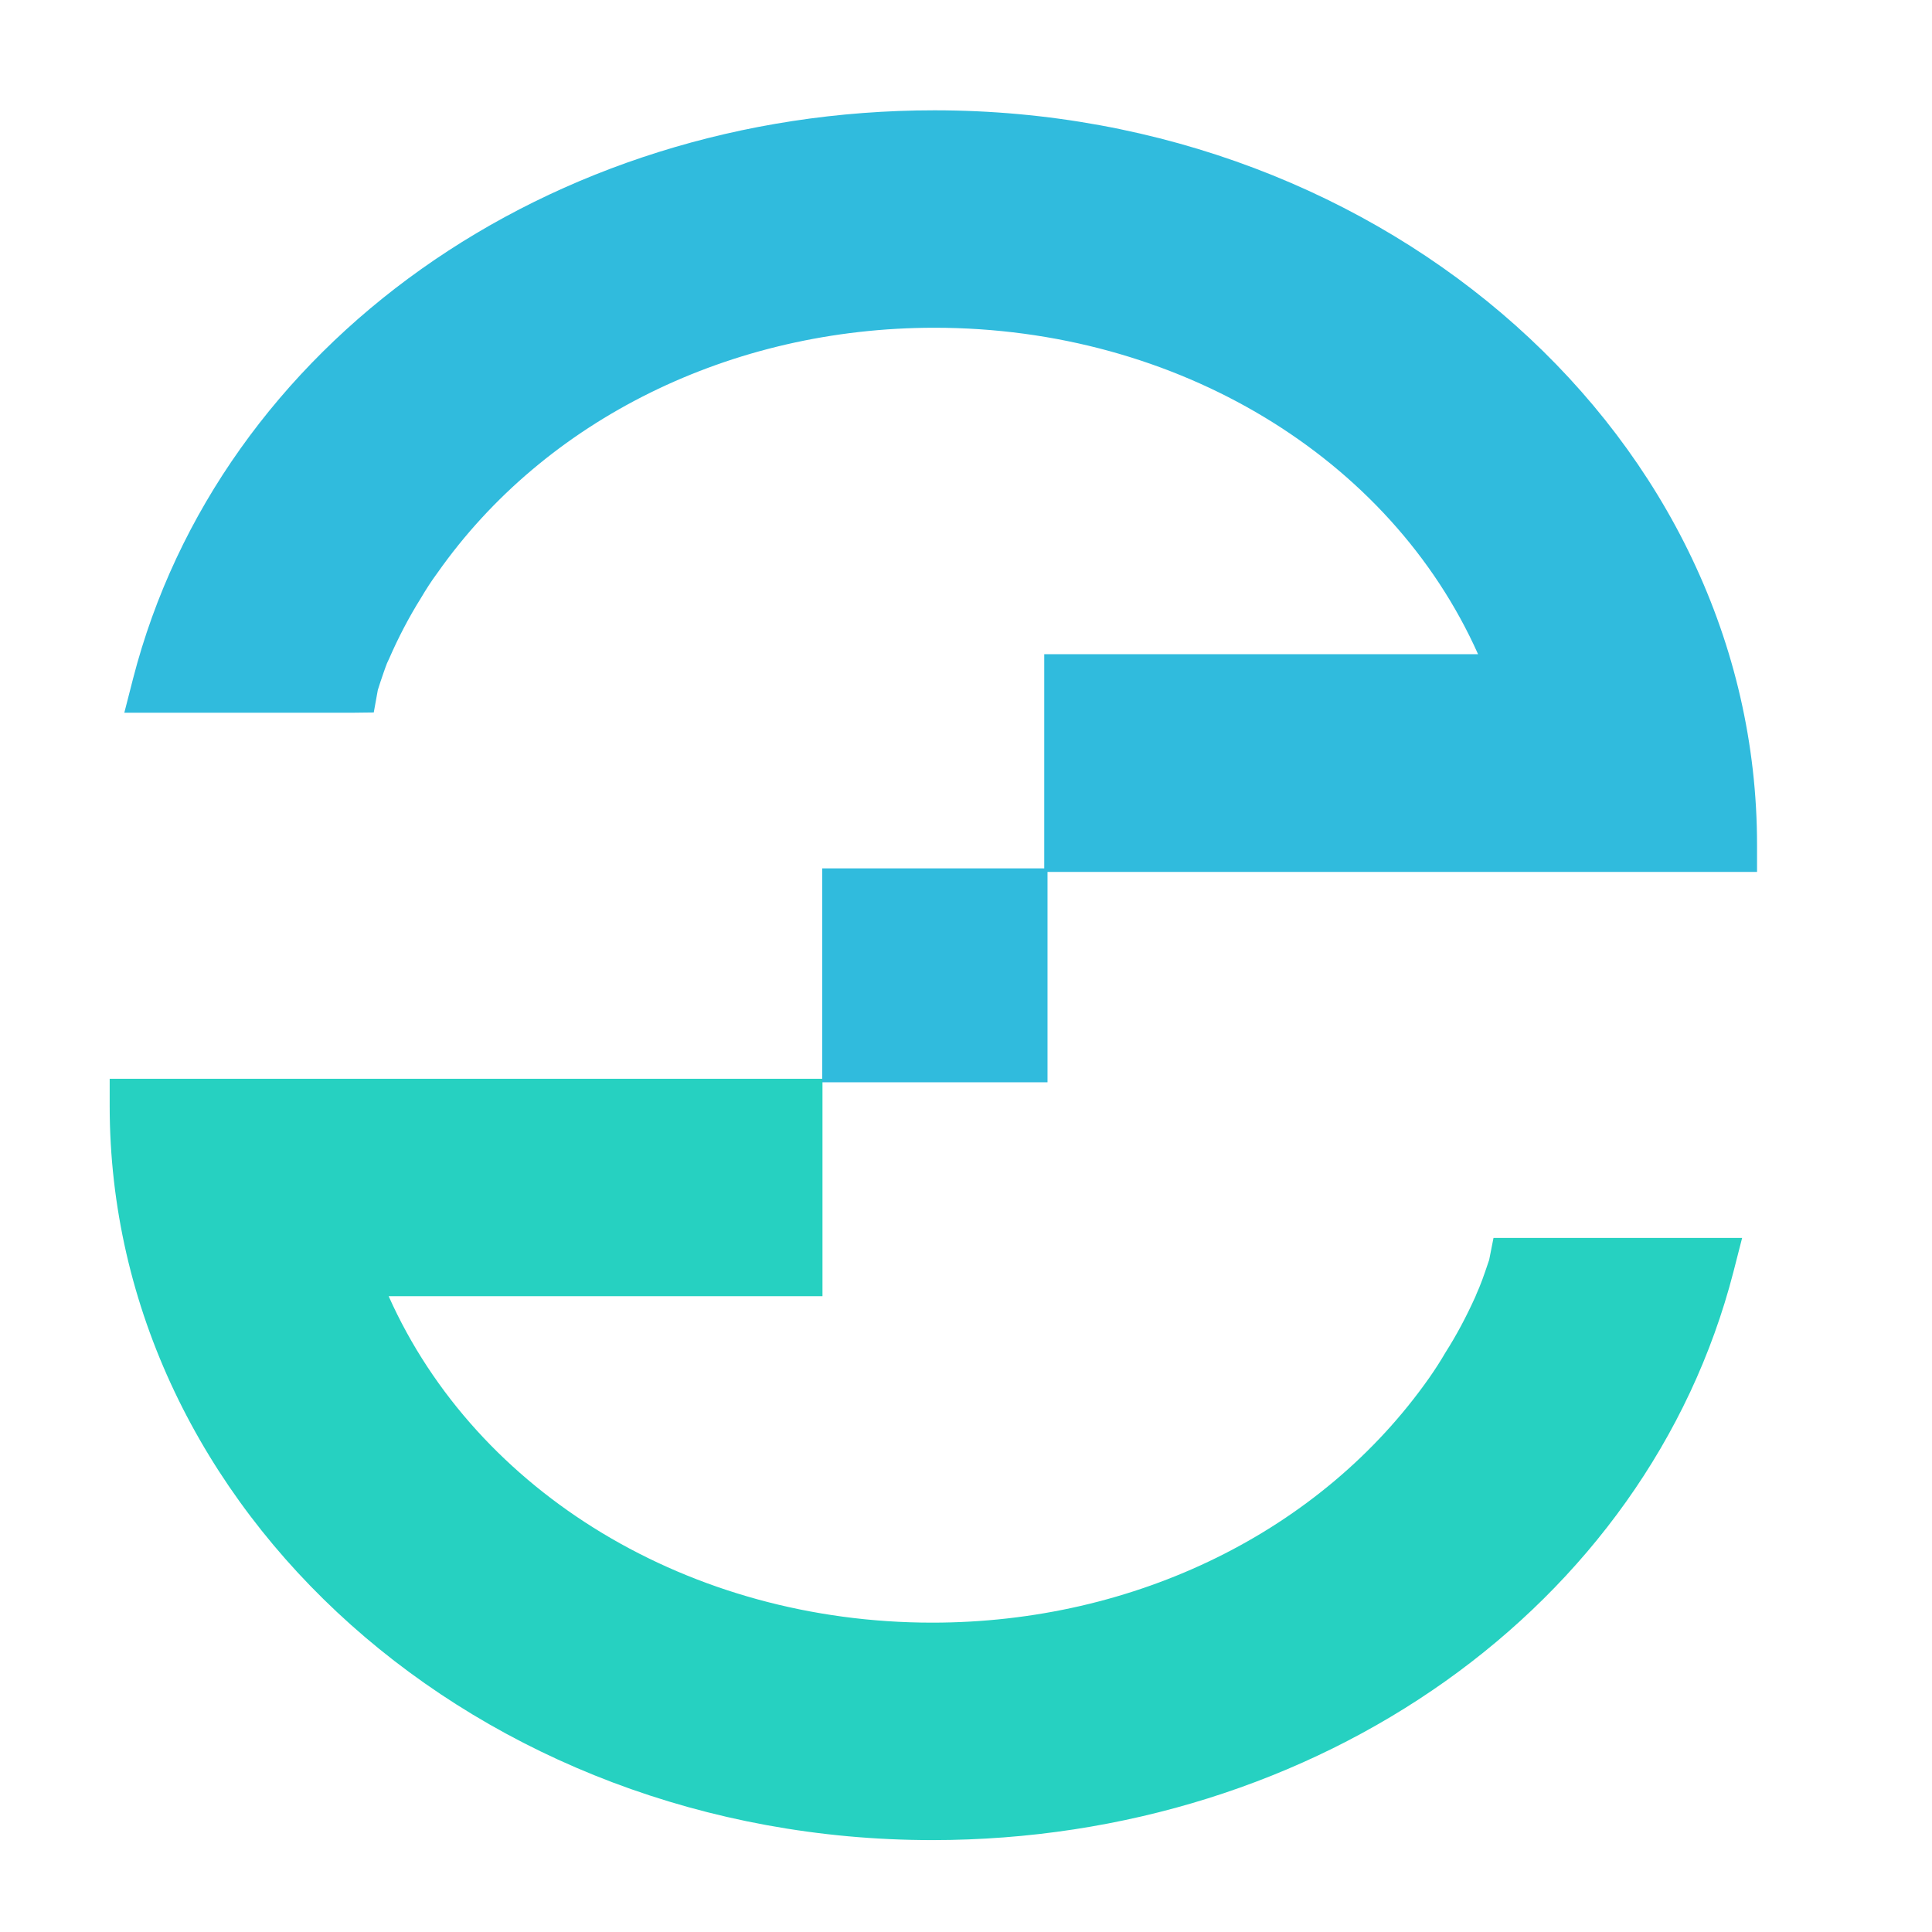
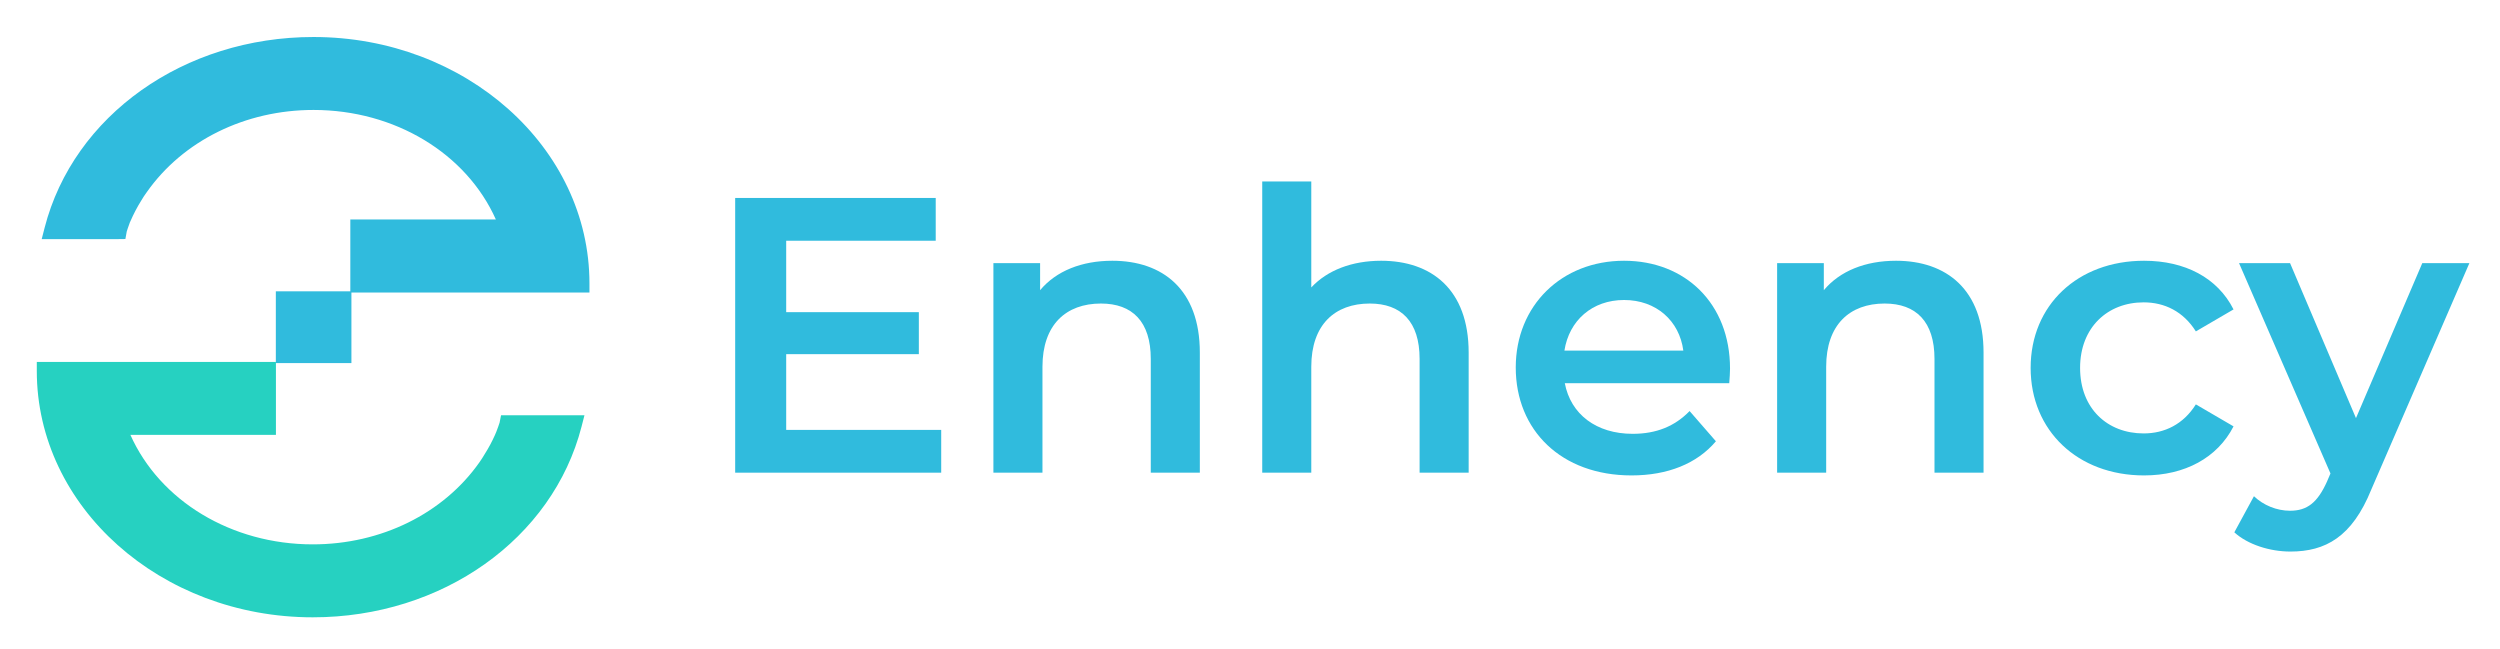
- <svg xmlns="http://www.w3.org/2000/svg" xmlns:xlink="http://www.w3.org/1999/xlink" version="1.1" width="105" height="105" viewBox="47 197 105 105">
+ <svg xmlns="http://www.w3.org/2000/svg" xmlns:xlink="http://www.w3.org/1999/xlink" version="1.1" width="405" height="105" viewBox="47 197 405 105">
  <defs>
    <clipPath id="clip_1">
      <path transform="matrix(1,0,0,-1,0,500)" d="M0 500H500V0H0Z" />
    </clipPath>
    <path id="font_2_1" d="M.224 .109V.302H.562V.409H.224V.591H.605V.7H.094V0H.619V.109H.224Z" />
    <path id="font_2_5" d="M.385 .54C.307 .54 .242 .514 .201 .465V.534H.082V0H.207V.27C.207 .377 .267 .431 .356 .431 .436 .431 .483 .385 .483 .29V0H.608V.306C.608 .467 .513 .54 .385 .54Z" />
    <path id="font_2_4" d="M.385 .54C.311 .54 .248 .516 .207 .472V.742H.082V0H.207V.27C.207 .377 .267 .431 .356 .431 .436 .431 .483 .385 .483 .29V0H.608V.306C.608 .467 .513 .54 .385 .54Z" />
    <path id="font_2_3" d="M.584 .265C.584 .431 .47 .54 .314 .54 .155 .54 .038 .426 .038 .268 .038 .108 .154-.007 .333-.007 .425-.007 .5 .023 .548 .08L.481 .157C.443 .118 .396 .099 .336 .099 .243 .099 .178 .149 .163 .228H.582C.583 .24 .584 .255 .584 .265M.314 .44C.396 .44 .455 .387 .465 .311H.162C.174 .388 .233 .44 .314 .44Z" />
    <path id="font_2_2" d="M.327-.007C.431-.007 .514 .038 .555 .118L.459 .174C.427 .123 .379 .1 .326 .1 .234 .1 .164 .163 .164 .267 .164 .37 .234 .434 .326 .434 .379 .434 .427 .411 .459 .36L.555 .416C.514 .497 .431 .54 .327 .54 .158 .54 .038 .427 .038 .267 .038 .107 .158-.007 .327-.007Z" />
    <path id="font_2_6" d="M.462 .534 .293 .139 .125 .534H-.005L.228-.002 .219-.023C.195-.076 .169-.097 .125-.097 .091-.097 .057-.083 .033-.06L-.017-.152C.017-.183 .073-.201 .126-.201 .215-.201 .283-.164 .332-.043L.582 .534H.462Z" />
  </defs>
  <g>
    <g clip-path="url(#clip_1)">
      <path transform="matrix(1,0,0,-1,141.6808,264.2783)" d="M0 0-.472-1.842C-5.157-20.025-23.06-32.727-44.014-32.727-68.666-32.727-88.72-14.824-88.72 7.176V8.649H-49.981V-3.168H-73.558C-68.783-13.866-57.187-20.909-44.014-20.909-32.962-20.909-22.854-15.929-17.004-7.603-16.695-7.161-16.4-6.704-16.135-6.248-15.516-5.275-15-4.303-14.499-3.197L-14.44-3.05C-14.426-3.021-14.411-2.977-14.396-2.947L-14.293-2.711C-14.175-2.431-14.072-2.137-13.969-1.842-13.895-1.621-13.822-1.4-13.748-1.194L-13.512 0Z" fill="#26d1c1" />
      <path transform="matrix(1,0,0,-1,142.4912,242.9124)" d="M0 0V-1.474H-38.739V10.359H-15.162C-19.937 21.056-31.518 28.1-44.706 28.1-55.758 28.1-65.851 23.119-71.716 14.779-72.055 14.323-72.335 13.88-72.615 13.409-73.278 12.348-73.852 11.243-74.339 10.123L-74.456 9.873C-74.589 9.534-74.692 9.209-74.81 8.871L-74.957 8.414-75.178 7.191-76.431 7.176H-88.735L-88.263 9.018C-83.577 27.216-65.674 39.917-44.706 39.917-20.054 39.917 0 22.014 0 0" fill="#30bbdd" />
      <path transform="matrix(1,0,0,-1,0,500)" d="M91.685 255.806H103.93V244.18H91.685Z" fill="#30bbdd" />
    </g>
    <use data-text="E" xlink:href="#font_2_1" transform="matrix(63.5763,0,0,-63.5763,160.1221,273.5732)" fill="#30bbdd" />
    <use data-text="n" xlink:href="#font_2_5" transform="matrix(63.5763,0,0,-63.5763,202.7182,273.5732)" fill="#30bbdd" />
    <use data-text="h" xlink:href="#font_2_4" transform="matrix(63.5763,0,0,-63.5763,246.268,273.5732)" fill="#30bbdd" />
    <use data-text="e" xlink:href="#font_2_3" transform="matrix(63.5763,0,0,-63.5763,290.1357,273.5732)" fill="#30bbdd" />
    <use data-text="n" xlink:href="#font_2_5" transform="matrix(63.5763,0,0,-63.5763,329.6801,273.5732)" fill="#30bbdd" />
    <use data-text="c" xlink:href="#font_2_2" transform="matrix(63.5763,0,0,-63.5763,373.5478,273.5732)" fill="#30bbdd" />
    <use data-text="y" xlink:href="#font_2_6" transform="matrix(63.5763,0,0,-63.5763,410.0406,273.5732)" fill="#30bbdd" />
  </g>
</svg>
